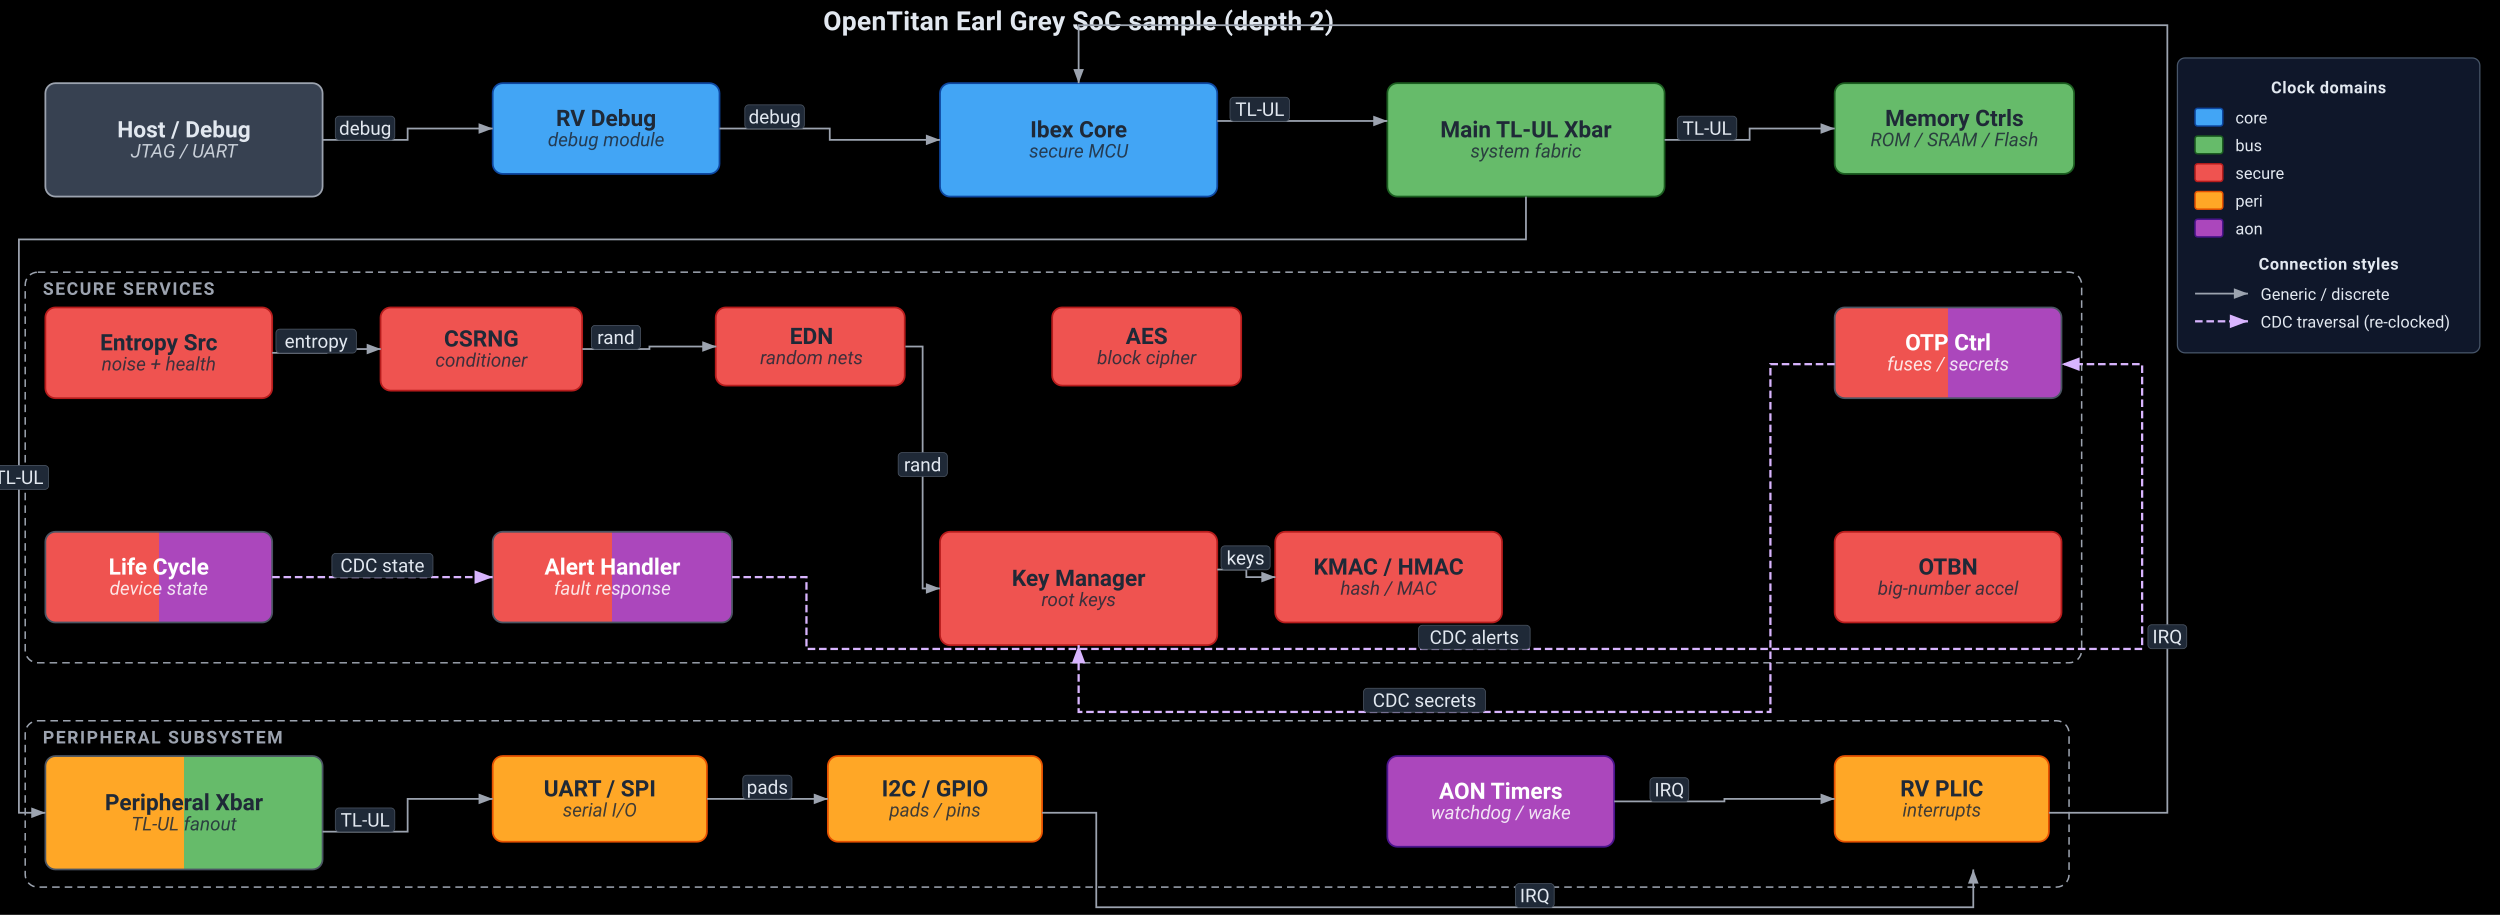
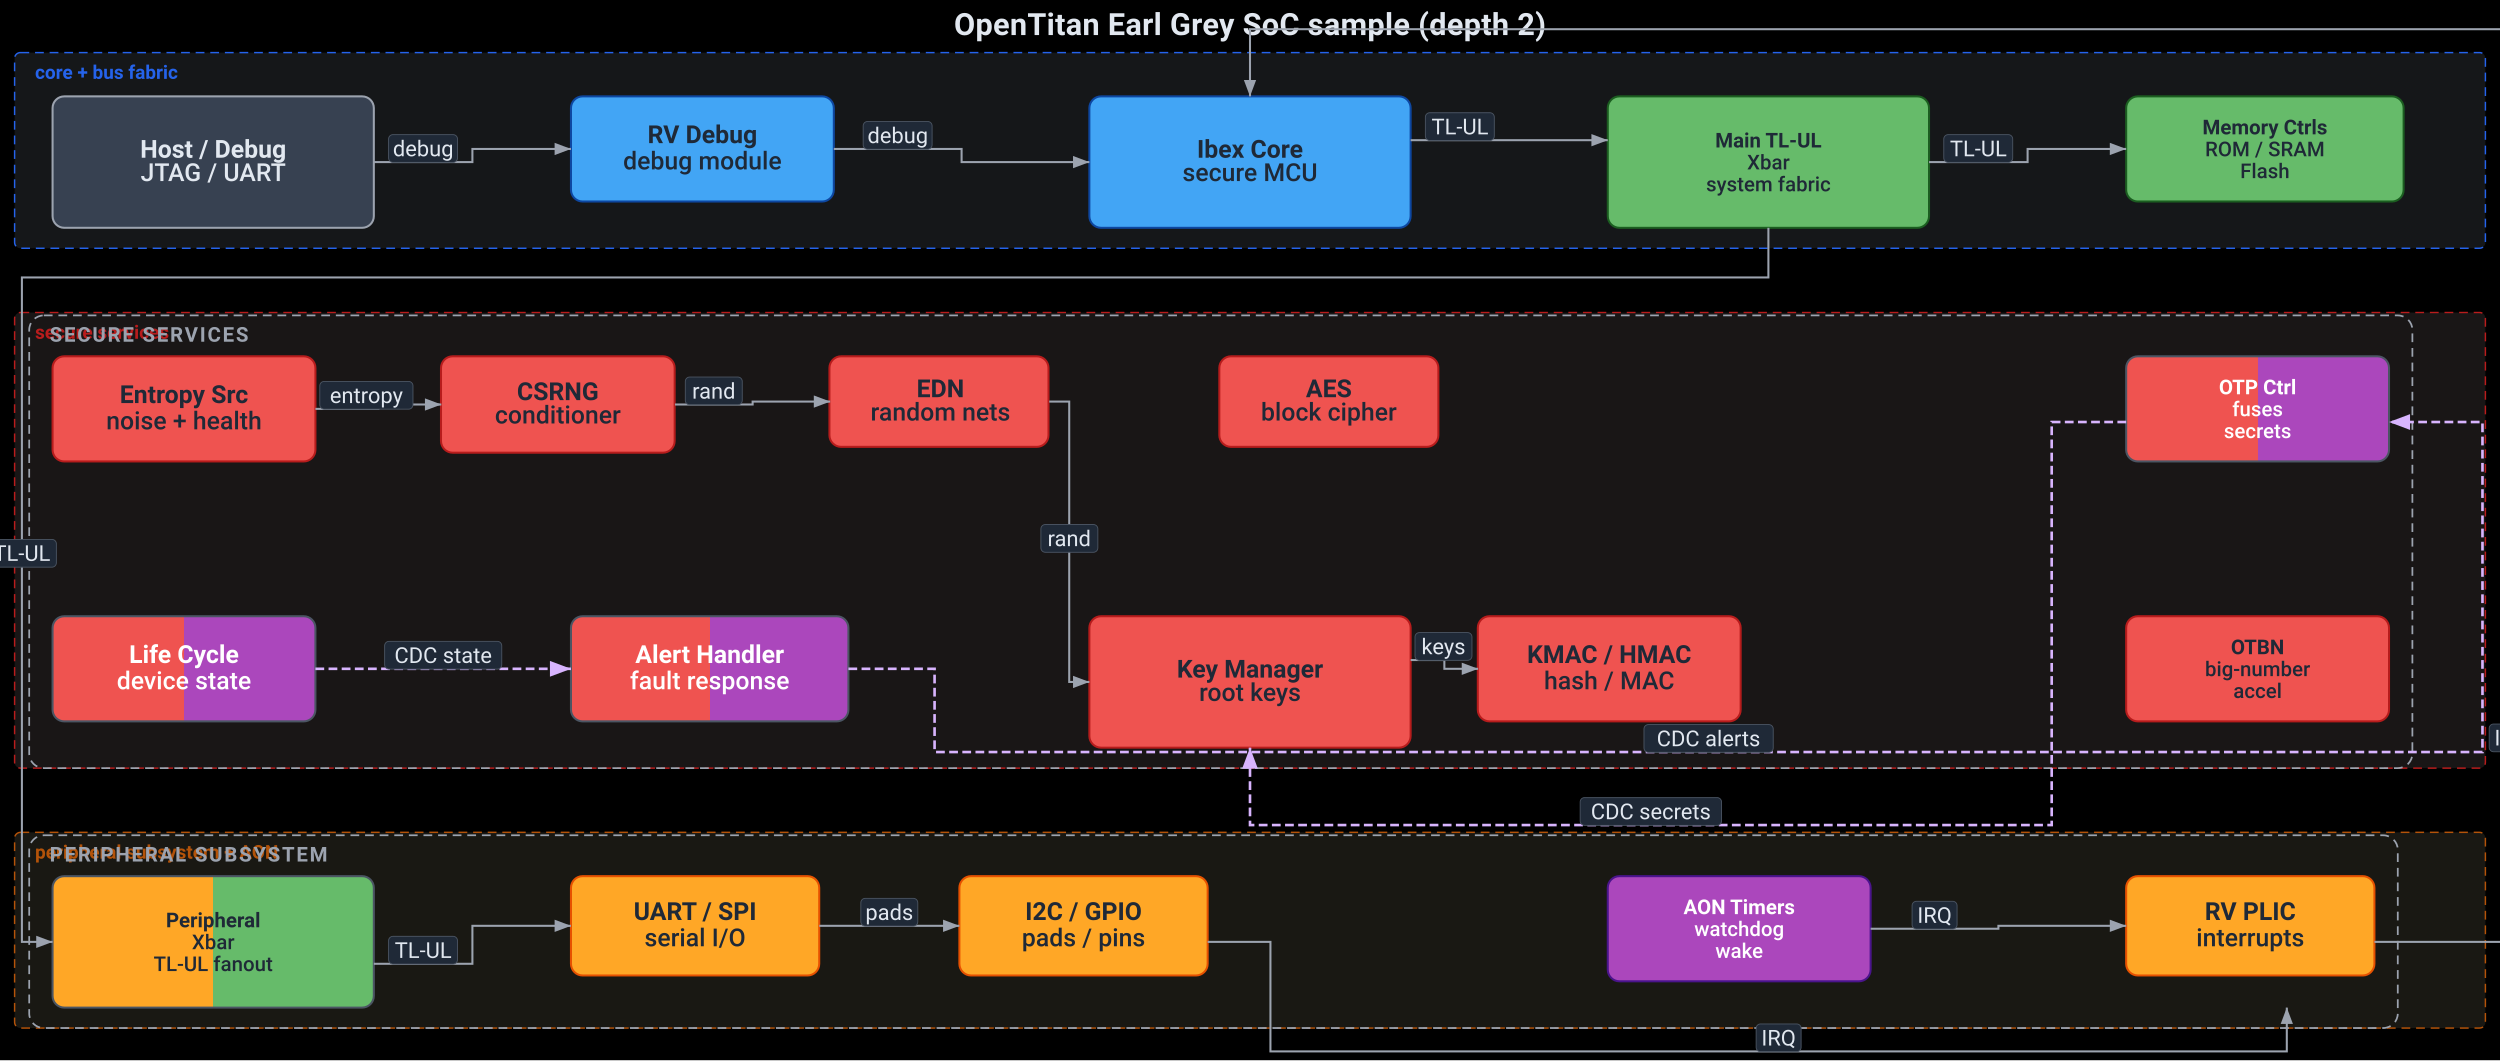
- <svg xmlns="http://www.w3.org/2000/svg" width="1984" height="726" viewBox="0 0 1984 726" font-family="ui-sans-serif, system-ui, -apple-system, 'Segoe UI', Roboto, 'Helvetica Neue', Arial, sans-serif" style="background:#000000">
+ <svg xmlns="http://www.w3.org/2000/svg" width="1712" height="726" viewBox="0 0 1712 726" font-family="ui-sans-serif, system-ui, -apple-system, 'Segoe UI', Roboto, 'Helvetica Neue', Arial, sans-serif" style="background:#000000">
  <defs>
    <marker id="ah-solid" markerWidth="9" markerHeight="9" refX="8" refY="3" orient="auto">
      <path d="M0,0 L0,6 L8,3 z" fill="#e2e8f0" />
    </marker>
    <marker id="ah-thin" markerWidth="9" markerHeight="9" refX="8" refY="3" orient="auto">
      <path d="M0,0 L0,6 L8,3 z" fill="#9ca3af" />
    </marker>
    <marker id="ah-stream" markerWidth="9" markerHeight="9" refX="8" refY="3" orient="auto">
      <path d="M0,0 L0,6 L8,3 z" fill="#d9f99d" />
    </marker>
    <marker id="ah-axil" markerWidth="9" markerHeight="9" refX="8" refY="3" orient="auto">
      <path d="M0,0 L0,6 L8,3 z" fill="#93c5fd" />
    </marker>
    <marker id="ah-cdc" markerWidth="9" markerHeight="9" refX="8" refY="3" orient="auto">
      <path d="M0,0 L0,6 L8,3 z" fill="#d8b4fe" />
    </marker>
    <marker id="ah-open" markerWidth="9" markerHeight="9" refX="8" refY="3" orient="auto">
      <path d="M0.5,0.5 L0.5,5.5 L8,3 z" fill="#000000" stroke="#e2e8f0" stroke-width="1" />
    </marker>
    <linearGradient id="grad-otp_ctrl" x1="0%" y1="0%" x2="100%" y2="0%">
      <stop offset="50%" stop-color="#EF5350" />
      <stop offset="50%" stop-color="#AB47BC" />
    </linearGradient>
    <linearGradient id="grad-lc_ctrl" x1="0%" y1="0%" x2="100%" y2="0%">
      <stop offset="50%" stop-color="#EF5350" />
      <stop offset="50%" stop-color="#AB47BC" />
    </linearGradient>
    <linearGradient id="grad-alert_handler" x1="0%" y1="0%" x2="100%" y2="0%">
      <stop offset="50%" stop-color="#EF5350" />
      <stop offset="50%" stop-color="#AB47BC" />
    </linearGradient>
    <linearGradient id="grad-xbar_peri" x1="0%" y1="0%" x2="100%" y2="0%">
      <stop offset="50%" stop-color="#FFA726" />
      <stop offset="50%" stop-color="#66BB6A" />
    </linearGradient>
  </defs>
-   <rect width="1984" height="726" fill="#000000" id="_canvas_bg" />
+   <rect width="1712" height="726" fill="#000000" id="_canvas_bg" />
  <text x="856.0" y="24" text-anchor="middle" font-size="21" font-weight="600" fill="#e2e8f0" letter-spacing="0.2">OpenTitan Earl Grey SoC sample (depth 2)</text>
+   <rect id="band_core_bus" x="10" y="36" width="1692" height="134" fill="#DBEAFE" fill-opacity="0.1" stroke="#2563EB" stroke-width="1" stroke-dasharray="6,4" rx="4" />
+   <text x="24" y="54" font-size="13" font-weight="700" fill="#2563EB">core + bus fabric</text>
+   <rect id="band_secure_services" x="10" y="214" width="1692" height="312" fill="#FEE2E2" fill-opacity="0.1" stroke="#B91C1C" stroke-width="1" stroke-dasharray="6,4" rx="4" />
+   <text x="24" y="232" font-size="13" font-weight="700" fill="#B91C1C">secure services</text>
+   <rect id="band_peripheral_aon" x="10" y="570" width="1692" height="134" fill="#FEF3C7" fill-opacity="0.1" stroke="#B45309" stroke-width="1" stroke-dasharray="6,4" rx="4" />
+   <text x="24" y="588" font-size="13" font-weight="700" fill="#B45309">peripheral subsystem + AON</text>
  <rect id="group_secure_services" x="20" y="216" width="1632" height="310" fill="none" stroke="#9ca3af" stroke-width="1.2" stroke-dasharray="6,4" rx="10" />
  <text x="34" y="234" font-size="14" font-weight="700" letter-spacing="1.2" fill="#9ca3af">SECURE SERVICES</text>
  <rect id="group_peripheral_subsystem" x="20" y="572" width="1622" height="132" fill="none" stroke="#9ca3af" stroke-width="1.2" stroke-dasharray="6,4" rx="10" />
  <text x="34" y="590" font-size="14" font-weight="700" letter-spacing="1.2" fill="#9ca3af">PERIPHERAL SUBSYSTEM</text>
  <rect id="host" x="36" y="66" width="220" height="90" fill="#374151" stroke="#9ca3af" stroke-width="1.4" rx="8" />
-   <text x="146" y="109" text-anchor="middle" font-size="18" font-weight="600" fill="#e2e8f0">Host / Debug</text>
-   <text x="146" y="125" text-anchor="middle" font-size="15" font-style="italic" fill="#e2e8f0" opacity="0.85">JTAG / UART</text>
+   <text x="146" y="108" text-anchor="middle" font-size="17" font-weight="600" fill="#e2e8f0">Host / Debug</text>
+   <text x="146" y="124" text-anchor="middle" font-size="17" font-weight="500" fill="#e2e8f0">JTAG / UART</text>
  <rect id="rv_dm" x="391" y="66" width="180" height="72" fill="#42A5F5" stroke="#0D47A1" stroke-width="1.4" rx="8" />
-   <text x="481" y="100" text-anchor="middle" font-size="18" font-weight="600" fill="#1f2937">RV Debug</text>
-   <text x="481" y="116" text-anchor="middle" font-size="15" font-style="italic" fill="#1f2937" opacity="0.85">debug module</text>
+   <text x="481" y="98" text-anchor="middle" font-size="17" font-weight="600" fill="#1f2937">RV Debug</text>
+   <text x="481" y="116" text-anchor="middle" font-size="17" font-weight="500" fill="#1f2937">debug module</text>
  <rect id="ibex" x="746" y="66" width="220" height="90" fill="#42A5F5" stroke="#0D47A1" stroke-width="1.4" rx="8" />
-   <text x="856" y="109" text-anchor="middle" font-size="18" font-weight="600" fill="#1f2937">Ibex Core</text>
-   <text x="856" y="125" text-anchor="middle" font-size="15" font-style="italic" fill="#1f2937" opacity="0.85">secure MCU</text>
+   <text x="856" y="108" text-anchor="middle" font-size="17" font-weight="600" fill="#1f2937">Ibex Core</text>
+   <text x="856" y="124" text-anchor="middle" font-size="17" font-weight="500" fill="#1f2937">secure MCU</text>
  <rect id="xbar_main" x="1101" y="66" width="220" height="90" fill="#66BB6A" stroke="#1B5E20" stroke-width="1.4" rx="8" />
-   <text x="1211" y="109" text-anchor="middle" font-size="18" font-weight="600" fill="#1f2937">Main TL-UL Xbar</text>
-   <text x="1211" y="125" text-anchor="middle" font-size="15" font-style="italic" fill="#1f2937" opacity="0.85">system fabric</text>
+   <text x="1211" y="101" text-anchor="middle" font-size="14" font-weight="600" fill="#1f2937">Main TL-UL</text>
+   <text x="1211" y="116" text-anchor="middle" font-size="14" font-weight="500" fill="#1f2937">Xbar</text>
+   <text x="1211" y="131" text-anchor="middle" font-size="14" font-weight="500" fill="#1f2937">system fabric</text>
  <rect id="mem_ctrls" x="1456" y="66" width="190" height="72" fill="#66BB6A" stroke="#1B5E20" stroke-width="1.4" rx="8" />
-   <text x="1551" y="100" text-anchor="middle" font-size="18" font-weight="600" fill="#1f2937">Memory Ctrls</text>
-   <text x="1551" y="116" text-anchor="middle" font-size="15" font-style="italic" fill="#1f2937" opacity="0.85">ROM / SRAM / Flash</text>
+   <text x="1551" y="92" text-anchor="middle" font-size="14" font-weight="600" fill="#1f2937">Memory Ctrls</text>
+   <text x="1551" y="107" text-anchor="middle" font-size="14" font-weight="500" fill="#1f2937">ROM / SRAM</text>
+   <text x="1551" y="122" text-anchor="middle" font-size="14" font-weight="500" fill="#1f2937">Flash</text>
  <rect id="entropy" x="36" y="244" width="180" height="72" fill="#EF5350" stroke="#B71C1C" stroke-width="1.4" rx="8" />
-   <text x="126" y="278" text-anchor="middle" font-size="18" font-weight="600" fill="#1f2937">Entropy Src</text>
-   <text x="126" y="294" text-anchor="middle" font-size="15" font-style="italic" fill="#1f2937" opacity="0.85">noise + health</text>
+   <text x="126" y="276" text-anchor="middle" font-size="17" font-weight="600" fill="#1f2937">Entropy Src</text>
+   <text x="126" y="294" text-anchor="middle" font-size="17" font-weight="500" fill="#1f2937">noise + health</text>
  <rect id="csrng" x="302" y="244" width="160" height="66" fill="#EF5350" stroke="#B71C1C" stroke-width="1.4" rx="8" />
-   <text x="382" y="275" text-anchor="middle" font-size="18" font-weight="600" fill="#1f2937">CSRNG</text>
-   <text x="382" y="291" text-anchor="middle" font-size="15" font-style="italic" fill="#1f2937" opacity="0.85">conditioner</text>
+   <text x="382" y="274" text-anchor="middle" font-size="17" font-weight="600" fill="#1f2937">CSRNG</text>
+   <text x="382" y="290" text-anchor="middle" font-size="17" font-weight="500" fill="#1f2937">conditioner</text>
  <rect id="edn" x="568" y="244" width="150" height="62" fill="#EF5350" stroke="#B71C1C" stroke-width="1.4" rx="8" />
-   <text x="644" y="273" text-anchor="middle" font-size="18" font-weight="600" fill="#1f2937">EDN</text>
-   <text x="644" y="289" text-anchor="middle" font-size="15" font-style="italic" fill="#1f2937" opacity="0.85">random nets</text>
+   <text x="644" y="272" text-anchor="middle" font-size="17" font-weight="600" fill="#1f2937">EDN</text>
+   <text x="644" y="288" text-anchor="middle" font-size="17" font-weight="500" fill="#1f2937">random nets</text>
  <rect id="aes" x="835" y="244" width="150" height="62" fill="#EF5350" stroke="#B71C1C" stroke-width="1.4" rx="8" />
-   <text x="910" y="273" text-anchor="middle" font-size="18" font-weight="600" fill="#1f2937">AES</text>
-   <text x="910" y="289" text-anchor="middle" font-size="15" font-style="italic" fill="#1f2937" opacity="0.85">block cipher</text>
+   <text x="910" y="272" text-anchor="middle" font-size="17" font-weight="600" fill="#1f2937">AES</text>
+   <text x="910" y="288" text-anchor="middle" font-size="17" font-weight="500" fill="#1f2937">block cipher</text>
  <rect id="otp_ctrl" x="1456" y="244" width="180" height="72" fill="url(#grad-otp_ctrl)" stroke="#4b5563" stroke-width="1.4" rx="8" />
-   <text x="1546" y="278" text-anchor="middle" font-size="18" font-weight="600" fill="#ffffff">OTP Ctrl</text>
-   <text x="1546" y="294" text-anchor="middle" font-size="15" font-style="italic" fill="#ffffff" opacity="0.85">fuses / secrets</text>
+   <text x="1546" y="270" text-anchor="middle" font-size="14" font-weight="600" fill="#ffffff">OTP Ctrl</text>
+   <text x="1546" y="285" text-anchor="middle" font-size="14" font-weight="500" fill="#ffffff">fuses</text>
+   <text x="1546" y="300" text-anchor="middle" font-size="14" font-weight="500" fill="#ffffff">secrets</text>
  <rect id="lc_ctrl" x="36" y="422" width="180" height="72" fill="url(#grad-lc_ctrl)" stroke="#4b5563" stroke-width="1.4" rx="8" />
-   <text x="126" y="456" text-anchor="middle" font-size="18" font-weight="600" fill="#ffffff">Life Cycle</text>
-   <text x="126" y="472" text-anchor="middle" font-size="15" font-style="italic" fill="#ffffff" opacity="0.85">device state</text>
+   <text x="126" y="454" text-anchor="middle" font-size="17" font-weight="600" fill="#ffffff">Life Cycle</text>
+   <text x="126" y="472" text-anchor="middle" font-size="17" font-weight="500" fill="#ffffff">device state</text>
  <rect id="alert_handler" x="391" y="422" width="190" height="72" fill="url(#grad-alert_handler)" stroke="#4b5563" stroke-width="1.4" rx="8" />
-   <text x="486" y="456" text-anchor="middle" font-size="18" font-weight="600" fill="#ffffff">Alert Handler</text>
-   <text x="486" y="472" text-anchor="middle" font-size="15" font-style="italic" fill="#ffffff" opacity="0.85">fault response</text>
+   <text x="486" y="454" text-anchor="middle" font-size="17" font-weight="600" fill="#ffffff">Alert Handler</text>
+   <text x="486" y="472" text-anchor="middle" font-size="17" font-weight="500" fill="#ffffff">fault response</text>
  <rect id="keymgr" x="746" y="422" width="220" height="90" fill="#EF5350" stroke="#B71C1C" stroke-width="1.4" rx="8" />
-   <text x="856" y="465" text-anchor="middle" font-size="18" font-weight="600" fill="#1f2937">Key Manager</text>
-   <text x="856" y="481" text-anchor="middle" font-size="15" font-style="italic" fill="#1f2937" opacity="0.85">root keys</text>
+   <text x="856" y="464" text-anchor="middle" font-size="17" font-weight="600" fill="#1f2937">Key Manager</text>
+   <text x="856" y="480" text-anchor="middle" font-size="17" font-weight="500" fill="#1f2937">root keys</text>
  <rect id="kmac" x="1012" y="422" width="180" height="72" fill="#EF5350" stroke="#B71C1C" stroke-width="1.4" rx="8" />
-   <text x="1102" y="456" text-anchor="middle" font-size="18" font-weight="600" fill="#1f2937">KMAC / HMAC</text>
-   <text x="1102" y="472" text-anchor="middle" font-size="15" font-style="italic" fill="#1f2937" opacity="0.85">hash / MAC</text>
+   <text x="1102" y="454" text-anchor="middle" font-size="17" font-weight="600" fill="#1f2937">KMAC / HMAC</text>
+   <text x="1102" y="472" text-anchor="middle" font-size="17" font-weight="500" fill="#1f2937">hash / MAC</text>
  <rect id="otbn" x="1456" y="422" width="180" height="72" fill="#EF5350" stroke="#B71C1C" stroke-width="1.4" rx="8" />
-   <text x="1546" y="456" text-anchor="middle" font-size="18" font-weight="600" fill="#1f2937">OTBN</text>
-   <text x="1546" y="472" text-anchor="middle" font-size="15" font-style="italic" fill="#1f2937" opacity="0.85">big-number accel</text>
+   <text x="1546" y="448" text-anchor="middle" font-size="14" font-weight="600" fill="#1f2937">OTBN</text>
+   <text x="1546" y="463" text-anchor="middle" font-size="14" font-weight="500" fill="#1f2937">big-number</text>
+   <text x="1546" y="478" text-anchor="middle" font-size="14" font-weight="500" fill="#1f2937">accel</text>
  <rect id="xbar_peri" x="36" y="600" width="220" height="90" fill="url(#grad-xbar_peri)" stroke="#4b5563" stroke-width="1.4" rx="8" />
-   <text x="146" y="643" text-anchor="middle" font-size="18" font-weight="600" fill="#1f2937">Peripheral Xbar</text>
-   <text x="146" y="659" text-anchor="middle" font-size="15" font-style="italic" fill="#1f2937" opacity="0.85">TL-UL fanout</text>
+   <text x="146" y="635" text-anchor="middle" font-size="14" font-weight="600" fill="#1f2937">Peripheral</text>
+   <text x="146" y="650" text-anchor="middle" font-size="14" font-weight="500" fill="#1f2937">Xbar</text>
+   <text x="146" y="665" text-anchor="middle" font-size="14" font-weight="500" fill="#1f2937">TL-UL fanout</text>
  <rect id="uart_spi" x="391" y="600" width="170" height="68" fill="#FFA726" stroke="#E65100" stroke-width="1.4" rx="8" />
-   <text x="476" y="632" text-anchor="middle" font-size="18" font-weight="600" fill="#1f2937">UART / SPI</text>
-   <text x="476" y="648" text-anchor="middle" font-size="15" font-style="italic" fill="#1f2937" opacity="0.85">serial I/O</text>
+   <text x="476" y="630" text-anchor="middle" font-size="17" font-weight="600" fill="#1f2937">UART / SPI</text>
+   <text x="476" y="648" text-anchor="middle" font-size="17" font-weight="500" fill="#1f2937">serial I/O</text>
  <rect id="i2c_gpio" x="657" y="600" width="170" height="68" fill="#FFA726" stroke="#E65100" stroke-width="1.4" rx="8" />
-   <text x="742" y="632" text-anchor="middle" font-size="18" font-weight="600" fill="#1f2937">I2C / GPIO</text>
-   <text x="742" y="648" text-anchor="middle" font-size="15" font-style="italic" fill="#1f2937" opacity="0.85">pads / pins</text>
+   <text x="742" y="630" text-anchor="middle" font-size="17" font-weight="600" fill="#1f2937">I2C / GPIO</text>
+   <text x="742" y="648" text-anchor="middle" font-size="17" font-weight="500" fill="#1f2937">pads / pins</text>
  <rect id="aon_timer" x="1101" y="600" width="180" height="72" fill="#AB47BC" stroke="#4A148C" stroke-width="1.4" rx="8" />
-   <text x="1191" y="634" text-anchor="middle" font-size="18" font-weight="600" fill="#ffffff">AON Timers</text>
-   <text x="1191" y="650" text-anchor="middle" font-size="15" font-style="italic" fill="#ffffff" opacity="0.85">watchdog / wake</text>
+   <text x="1191" y="626" text-anchor="middle" font-size="14" font-weight="600" fill="#ffffff">AON Timers</text>
+   <text x="1191" y="641" text-anchor="middle" font-size="14" font-weight="500" fill="#ffffff">watchdog</text>
+   <text x="1191" y="656" text-anchor="middle" font-size="14" font-weight="500" fill="#ffffff">wake</text>
  <rect id="rv_plic" x="1456" y="600" width="170" height="68" fill="#FFA726" stroke="#E65100" stroke-width="1.4" rx="8" />
-   <text x="1541" y="632" text-anchor="middle" font-size="18" font-weight="600" fill="#1f2937">RV PLIC</text>
-   <text x="1541" y="648" text-anchor="middle" font-size="15" font-style="italic" fill="#1f2937" opacity="0.85">interrupts</text>
+   <text x="1541" y="630" text-anchor="middle" font-size="17" font-weight="600" fill="#1f2937">RV PLIC</text>
+   <text x="1541" y="648" text-anchor="middle" font-size="17" font-weight="500" fill="#1f2937">interrupts</text>
  <path id="edge_host_to_rv_dm" d="M 256.0,111.0 L 323.5,111.0 L 323.5,102.0 L 391.0,102.0" stroke="#9ca3af" stroke-width="1.4" fill="none" marker-end="url(#ah-thin)" />
  <rect x="266.1" y="92.2" width="47.2" height="19.0" fill="#1f2937" stroke="#4b5563" stroke-width="0.6" rx="3" />
  <text x="289.8" y="107.0" text-anchor="middle" font-size="15" fill="#e2e8f0">debug</text>
  <path id="edge_rv_dm_to_ibex" d="M 571.0,102.0 L 658.5,102.0 L 658.5,111.0 L 746.0,111.0" stroke="#9ca3af" stroke-width="1.4" fill="none" marker-end="url(#ah-thin)" />
  <rect x="591.1" y="83.2" width="47.2" height="19.0" fill="#1f2937" stroke="#4b5563" stroke-width="0.6" rx="3" />
  <text x="614.8" y="98.0" text-anchor="middle" font-size="15" fill="#e2e8f0">debug</text>
  <path id="edge_ibex_to_xbar_main" d="M 966.0,96.0 L 1033.5,96.0 L 1101.0,96.0" stroke="#9ca3af" stroke-width="1.4" fill="none" marker-end="url(#ah-thin)" />
  <rect x="976.1" y="77.2" width="47.2" height="19.0" fill="#1f2937" stroke="#4b5563" stroke-width="0.6" rx="3" />
  <text x="999.8" y="92.0" text-anchor="middle" font-size="15" fill="#e2e8f0">TL-UL</text>
  <path id="edge_xbar_main_to_mem_ctrls" d="M 1321.0,111.0 L 1388.5,111.0 L 1388.5,102.0 L 1456.0,102.0" stroke="#9ca3af" stroke-width="1.4" fill="none" marker-end="url(#ah-thin)" />
  <rect x="1331.1" y="92.2" width="47.2" height="19.0" fill="#1f2937" stroke="#4b5563" stroke-width="0.6" rx="3" />
  <text x="1354.8" y="107.0" text-anchor="middle" font-size="15" fill="#e2e8f0">TL-UL</text>
  <path id="edge_xbar_main_to_xbar_peri" d="M 1211.0,156.0 L 1211.0,190.0 L 15.0,190.0 L 15.0,645.0 L 36.0,645.0" stroke="#9ca3af" stroke-width="1.4" fill="none" marker-end="url(#ah-thin)" />
  <rect x="-8.6" y="369.4" width="47.2" height="19.0" fill="#1f2937" stroke="#4b5563" stroke-width="0.6" rx="3" />
  <text x="15.0" y="384.1" text-anchor="middle" font-size="15" fill="#e2e8f0">TL-UL</text>
  <path id="edge_entropy_to_csrng" d="M 216.0,280.0 L 259.1,280.0 L 259.1,277.0 L 302.2,277.0" stroke="#9ca3af" stroke-width="1.4" fill="none" marker-end="url(#ah-thin)" />
  <rect x="219.0" y="261.2" width="63.8" height="19.0" fill="#1f2937" stroke="#4b5563" stroke-width="0.6" rx="3" />
  <text x="250.9" y="276.0" text-anchor="middle" font-size="15" fill="#e2e8f0">entropy</text>
  <path id="edge_csrng_to_edn" d="M 462.2,277.0 L 515.4,277.0 L 515.4,275.0 L 568.5,275.0" stroke="#9ca3af" stroke-width="1.4" fill="none" marker-end="url(#ah-thin)" />
  <rect x="469.3" y="258.2" width="39.0" height="19.0" fill="#1f2937" stroke="#4b5563" stroke-width="0.6" rx="3" />
  <text x="488.8" y="273.0" text-anchor="middle" font-size="15" fill="#e2e8f0">rand</text>
  <path id="edge_edn_to_keymgr" d="M 718.5,275.0 L 732.2,275.0 L 732.2,467.0 L 746.0,467.0" stroke="#9ca3af" stroke-width="1.4" fill="none" marker-end="url(#ah-thin)" />
  <rect x="712.8" y="359.2" width="39.0" height="19.0" fill="#1f2937" stroke="#4b5563" stroke-width="0.6" rx="3" />
  <text x="732.2" y="374.0" text-anchor="middle" font-size="15" fill="#e2e8f0">rand</text>
  <path id="edge_keymgr_to_kmac" d="M 966.0,452.0 L 989.1,452.0 L 989.1,458.0 L 1012.2,458.0" stroke="#9ca3af" stroke-width="1.4" fill="none" marker-end="url(#ah-thin)" />
  <rect x="969.0" y="433.2" width="39.0" height="19.0" fill="#1f2937" stroke="#4b5563" stroke-width="0.6" rx="3" />
  <text x="988.5" y="448.0" text-anchor="middle" font-size="15" fill="#e2e8f0">keys</text>
  <path id="edge_otp_ctrl_to_keymgr" d="M 1456.0,289.0 L 1405.0,289.0 L 1405.0,565.0 L 856.0,565.0 L 856.0,512.0" stroke="#d8b4fe" stroke-width="1.8" fill="none" marker-end="url(#ah-cdc)" stroke-dasharray="6,3" />
  <rect x="1082.1" y="546.2" width="96.8" height="19.0" fill="#1f2937" stroke="#4b5563" stroke-width="0.6" rx="3" />
  <text x="1130.5" y="561.0" text-anchor="middle" font-size="15" fill="#e2e8f0">CDC secrets</text>
  <path id="edge_lc_ctrl_to_alert_handler" d="M 216.0,458.0 L 391.0,458.0" stroke="#d8b4fe" stroke-width="1.8" fill="none" marker-end="url(#ah-cdc)" stroke-dasharray="6,3" />
  <rect x="263.4" y="439.2" width="80.2" height="19.0" fill="#1f2937" stroke="#4b5563" stroke-width="0.6" rx="3" />
  <text x="303.5" y="454.0" text-anchor="middle" font-size="15" fill="#e2e8f0">CDC state</text>
  <path id="edge_alert_handler_to_otp_ctrl" d="M 581.0,458.0 L 640.0,458.0 L 640.0,515.0 L 1700.0,515.0 L 1700.0,289.0 L 1636.0,289.0" stroke="#d8b4fe" stroke-width="1.8" fill="none" marker-end="url(#ah-cdc)" stroke-dasharray="6,3" />
  <rect x="1125.8" y="496.2" width="88.5" height="19.0" fill="#1f2937" stroke="#4b5563" stroke-width="0.6" rx="3" />
  <text x="1170.0" y="511.0" text-anchor="middle" font-size="15" fill="#e2e8f0">CDC alerts</text>
  <path id="edge_xbar_peri_to_uart_spi" d="M 256.0,660.0 L 323.5,660.0 L 323.5,634.0 L 391.0,634.0" stroke="#9ca3af" stroke-width="1.4" fill="none" marker-end="url(#ah-thin)" />
  <rect x="266.1" y="641.2" width="47.2" height="19.0" fill="#1f2937" stroke="#4b5563" stroke-width="0.6" rx="3" />
  <text x="289.8" y="656.0" text-anchor="middle" font-size="15" fill="#e2e8f0">TL-UL</text>
  <path id="edge_uart_spi_to_i2c_gpio" d="M 561.0,634.0 L 657.0,634.0" stroke="#9ca3af" stroke-width="1.4" fill="none" marker-end="url(#ah-thin)" />
  <rect x="589.5" y="615.2" width="39.0" height="19.0" fill="#1f2937" stroke="#4b5563" stroke-width="0.6" rx="3" />
  <text x="609.0" y="630.0" text-anchor="middle" font-size="15" fill="#e2e8f0">pads</text>
  <path id="edge_i2c_gpio_to_rv_plic" d="M 827.0,645.0 L 870.0,645.0 L 870.0,720.0 L 1566.0,720.0 L 1566.0,690.0" stroke="#9ca3af" stroke-width="1.4" fill="none" marker-end="url(#ah-thin)" />
  <rect x="1202.6" y="701.2" width="30.8" height="19.0" fill="#1f2937" stroke="#4b5563" stroke-width="0.6" rx="3" />
  <text x="1218.0" y="716.0" text-anchor="middle" font-size="15" fill="#e2e8f0">IRQ</text>
  <path id="edge_aon_timer_to_rv_plic" d="M 1281.0,636.0 L 1368.5,636.0 L 1368.5,634.0 L 1456.0,634.0" stroke="#9ca3af" stroke-width="1.4" fill="none" marker-end="url(#ah-thin)" />
  <rect x="1309.4" y="617.2" width="30.8" height="19.0" fill="#1f2937" stroke="#4b5563" stroke-width="0.6" rx="3" />
  <text x="1324.8" y="632.0" text-anchor="middle" font-size="15" fill="#e2e8f0">IRQ</text>
  <path id="edge_rv_plic_to_ibex" d="M 1626.0,645.0 L 1720.0,645.0 L 1720.0,20.0 L 856.0,20.0 L 856.0,66.0" stroke="#9ca3af" stroke-width="1.4" fill="none" marker-end="url(#ah-thin)" />
  <rect x="1704.6" y="495.8" width="30.8" height="19.0" fill="#1f2937" stroke="#4b5563" stroke-width="0.6" rx="3" />
  <text x="1720.0" y="510.5" text-anchor="middle" font-size="15" fill="#e2e8f0">IRQ</text>
-   <rect id="legend_card" x="1728" y="46" width="240" height="234" fill="#0f172a" stroke="#475569" stroke-width="1" rx="6" />
-   <text x="1848" y="74" text-anchor="middle" font-size="13" font-weight="700" fill="#e2e8f0" letter-spacing="0.4">Clock domains</text>
-   <rect x="1742" y="86" width="22" height="14" fill="#42A5F5" stroke="#0D47A1" stroke-width="1.2" rx="2" />
-   <text x="1774" y="98" font-size="13" fill="#e2e8f0">core</text>
-   <rect x="1742" y="108" width="22" height="14" fill="#66BB6A" stroke="#1B5E20" stroke-width="1.2" rx="2" />
-   <text x="1774" y="120" font-size="13" fill="#e2e8f0">bus</text>
-   <rect x="1742" y="130" width="22" height="14" fill="#EF5350" stroke="#B71C1C" stroke-width="1.2" rx="2" />
-   <text x="1774" y="142" font-size="13" fill="#e2e8f0">secure</text>
-   <rect x="1742" y="152" width="22" height="14" fill="#FFA726" stroke="#E65100" stroke-width="1.2" rx="2" />
-   <text x="1774" y="164" font-size="13" fill="#e2e8f0">peri</text>
-   <rect x="1742" y="174" width="22" height="14" fill="#AB47BC" stroke="#4A148C" stroke-width="1.2" rx="2" />
-   <text x="1774" y="186" font-size="13" fill="#e2e8f0">aon</text>
-   <text x="1848" y="214" text-anchor="middle" font-size="13" font-weight="700" fill="#e2e8f0" letter-spacing="0.4">Connection styles</text>
-   <path id="legend-arrow-generic" d="M 1742,233.0 L 1784,233.0" stroke="#9ca3af" stroke-width="1.4" fill="none" marker-end="url(#ah-thin)" />
-   <text x="1794" y="238" font-size="13" fill="#e2e8f0">Generic / discrete</text>
-   <path id="legend-arrow-cdc" d="M 1742,255.0 L 1784,255.0" stroke="#d8b4fe" stroke-width="1.8" fill="none" marker-end="url(#ah-cdc)" stroke-dasharray="6,3" />
-   <text x="1794" y="260" font-size="13" fill="#e2e8f0">CDC traversal (re-clocked)</text>
</svg>
